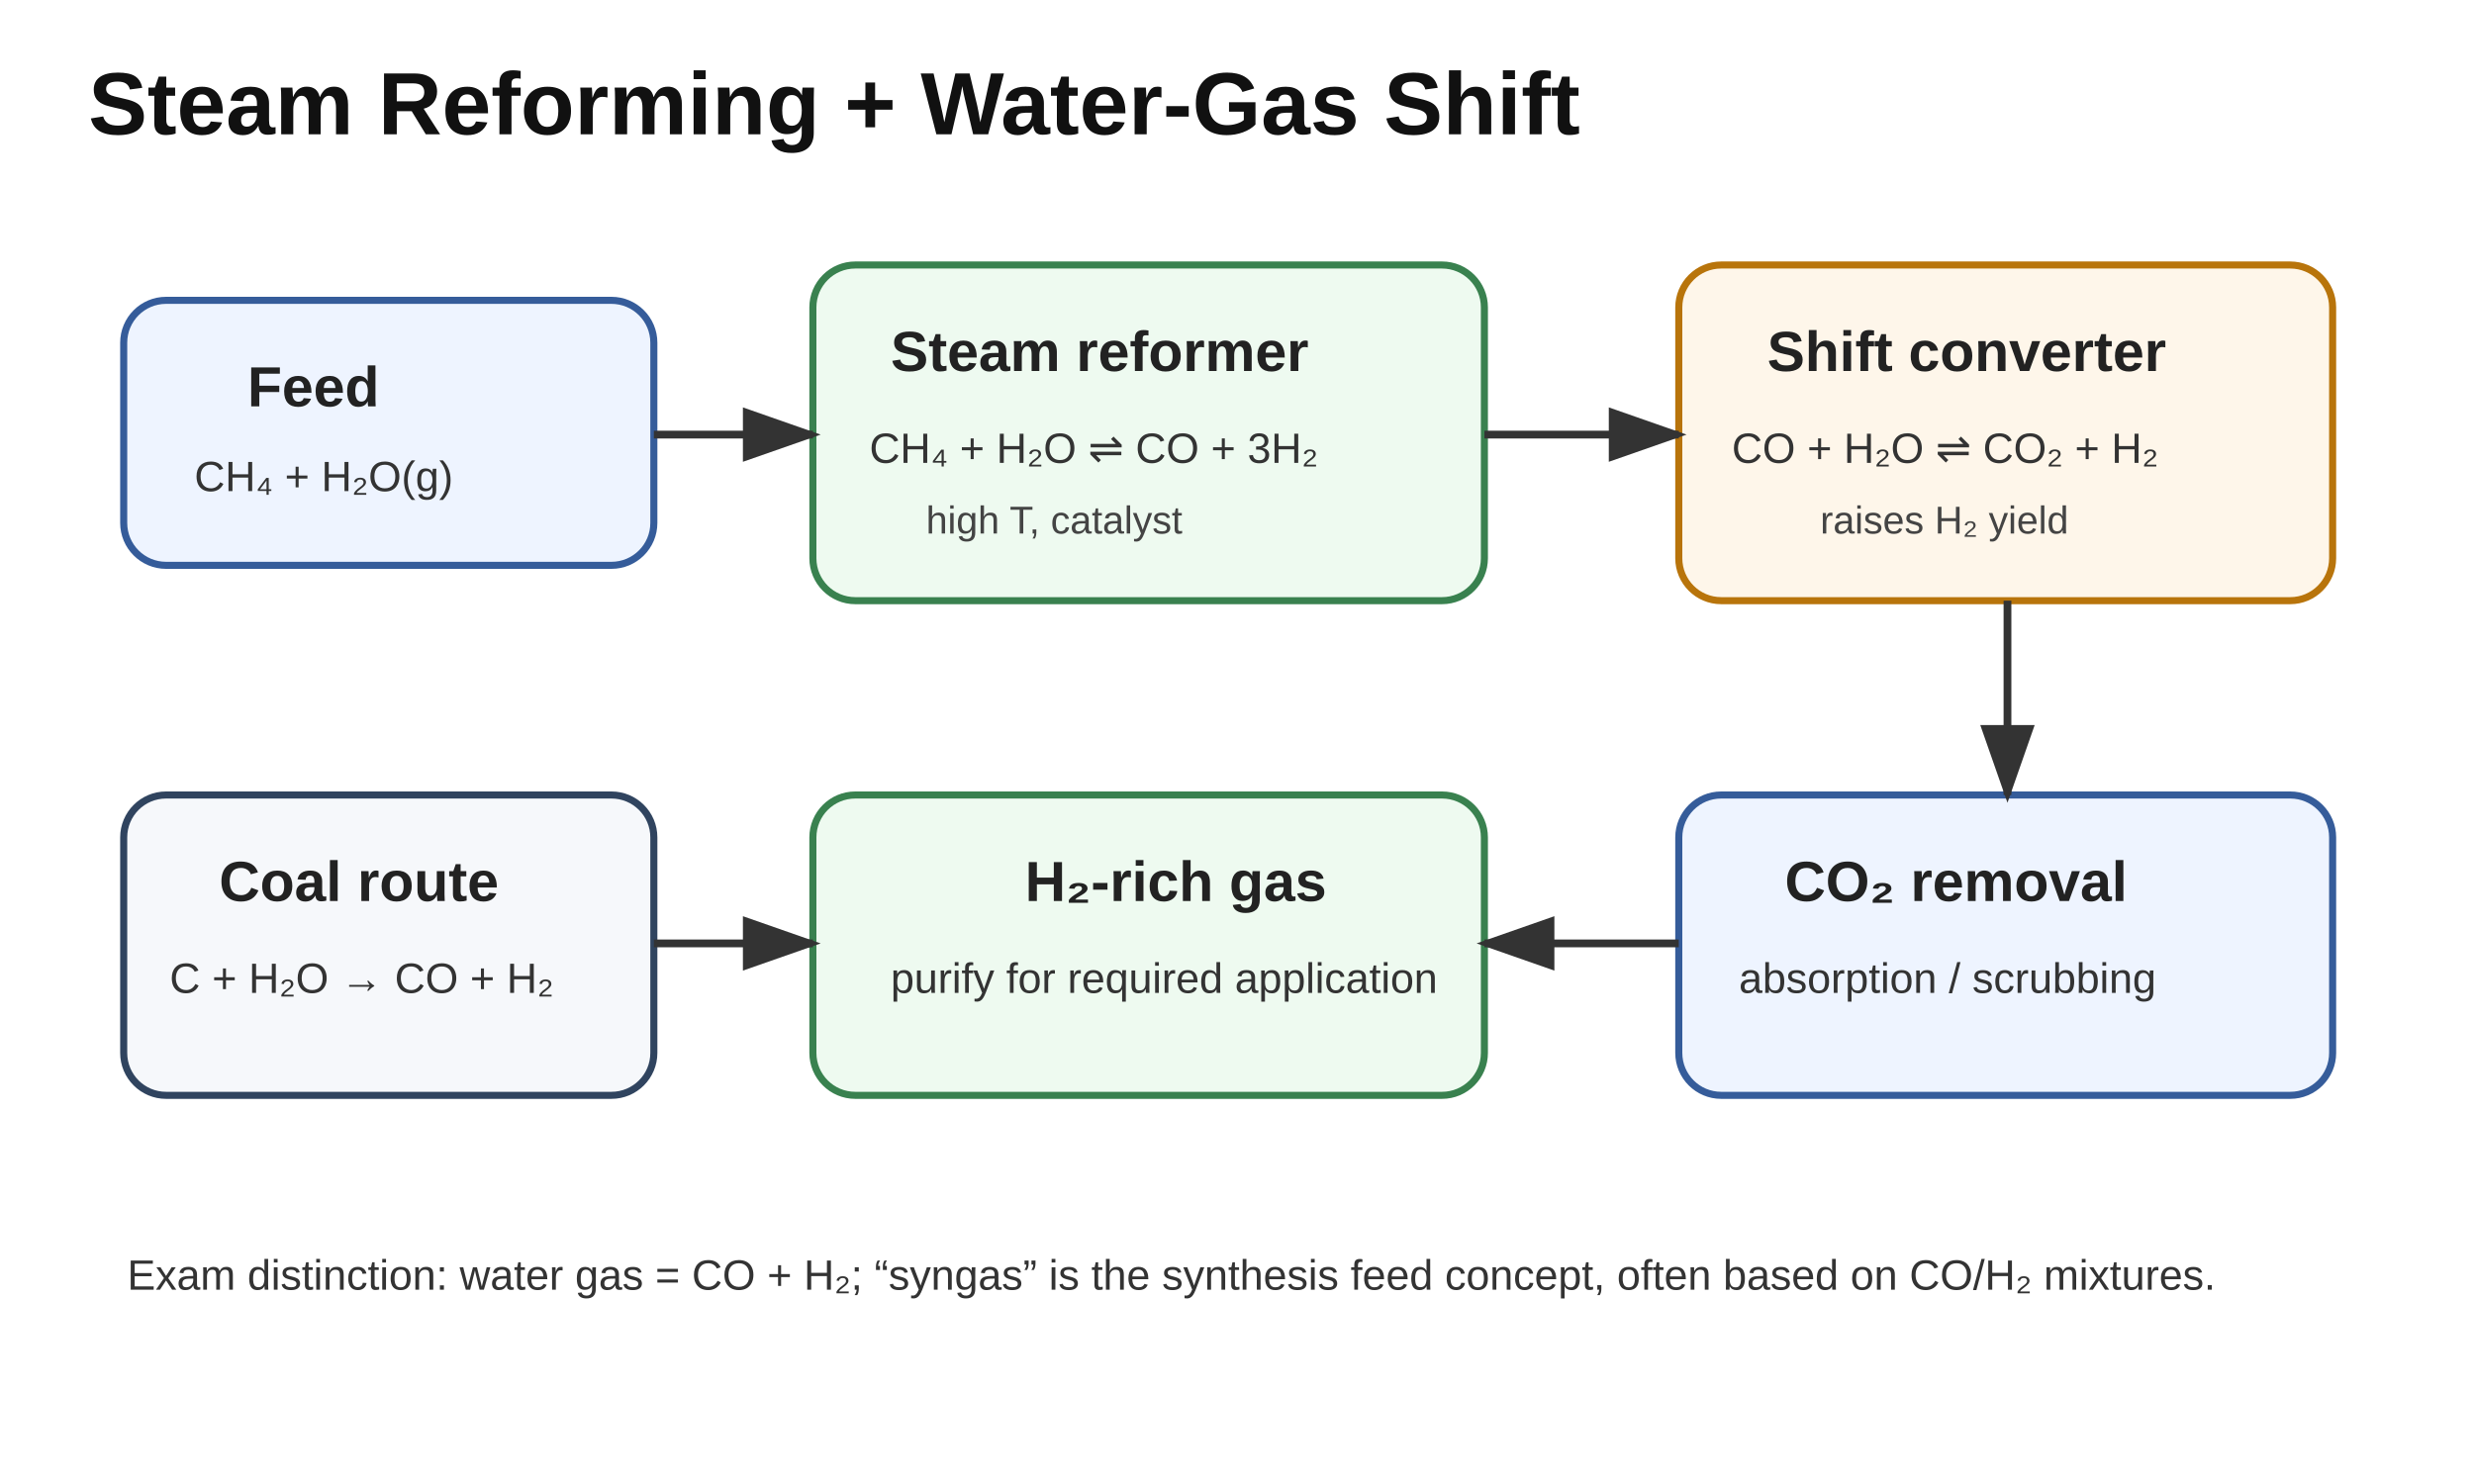
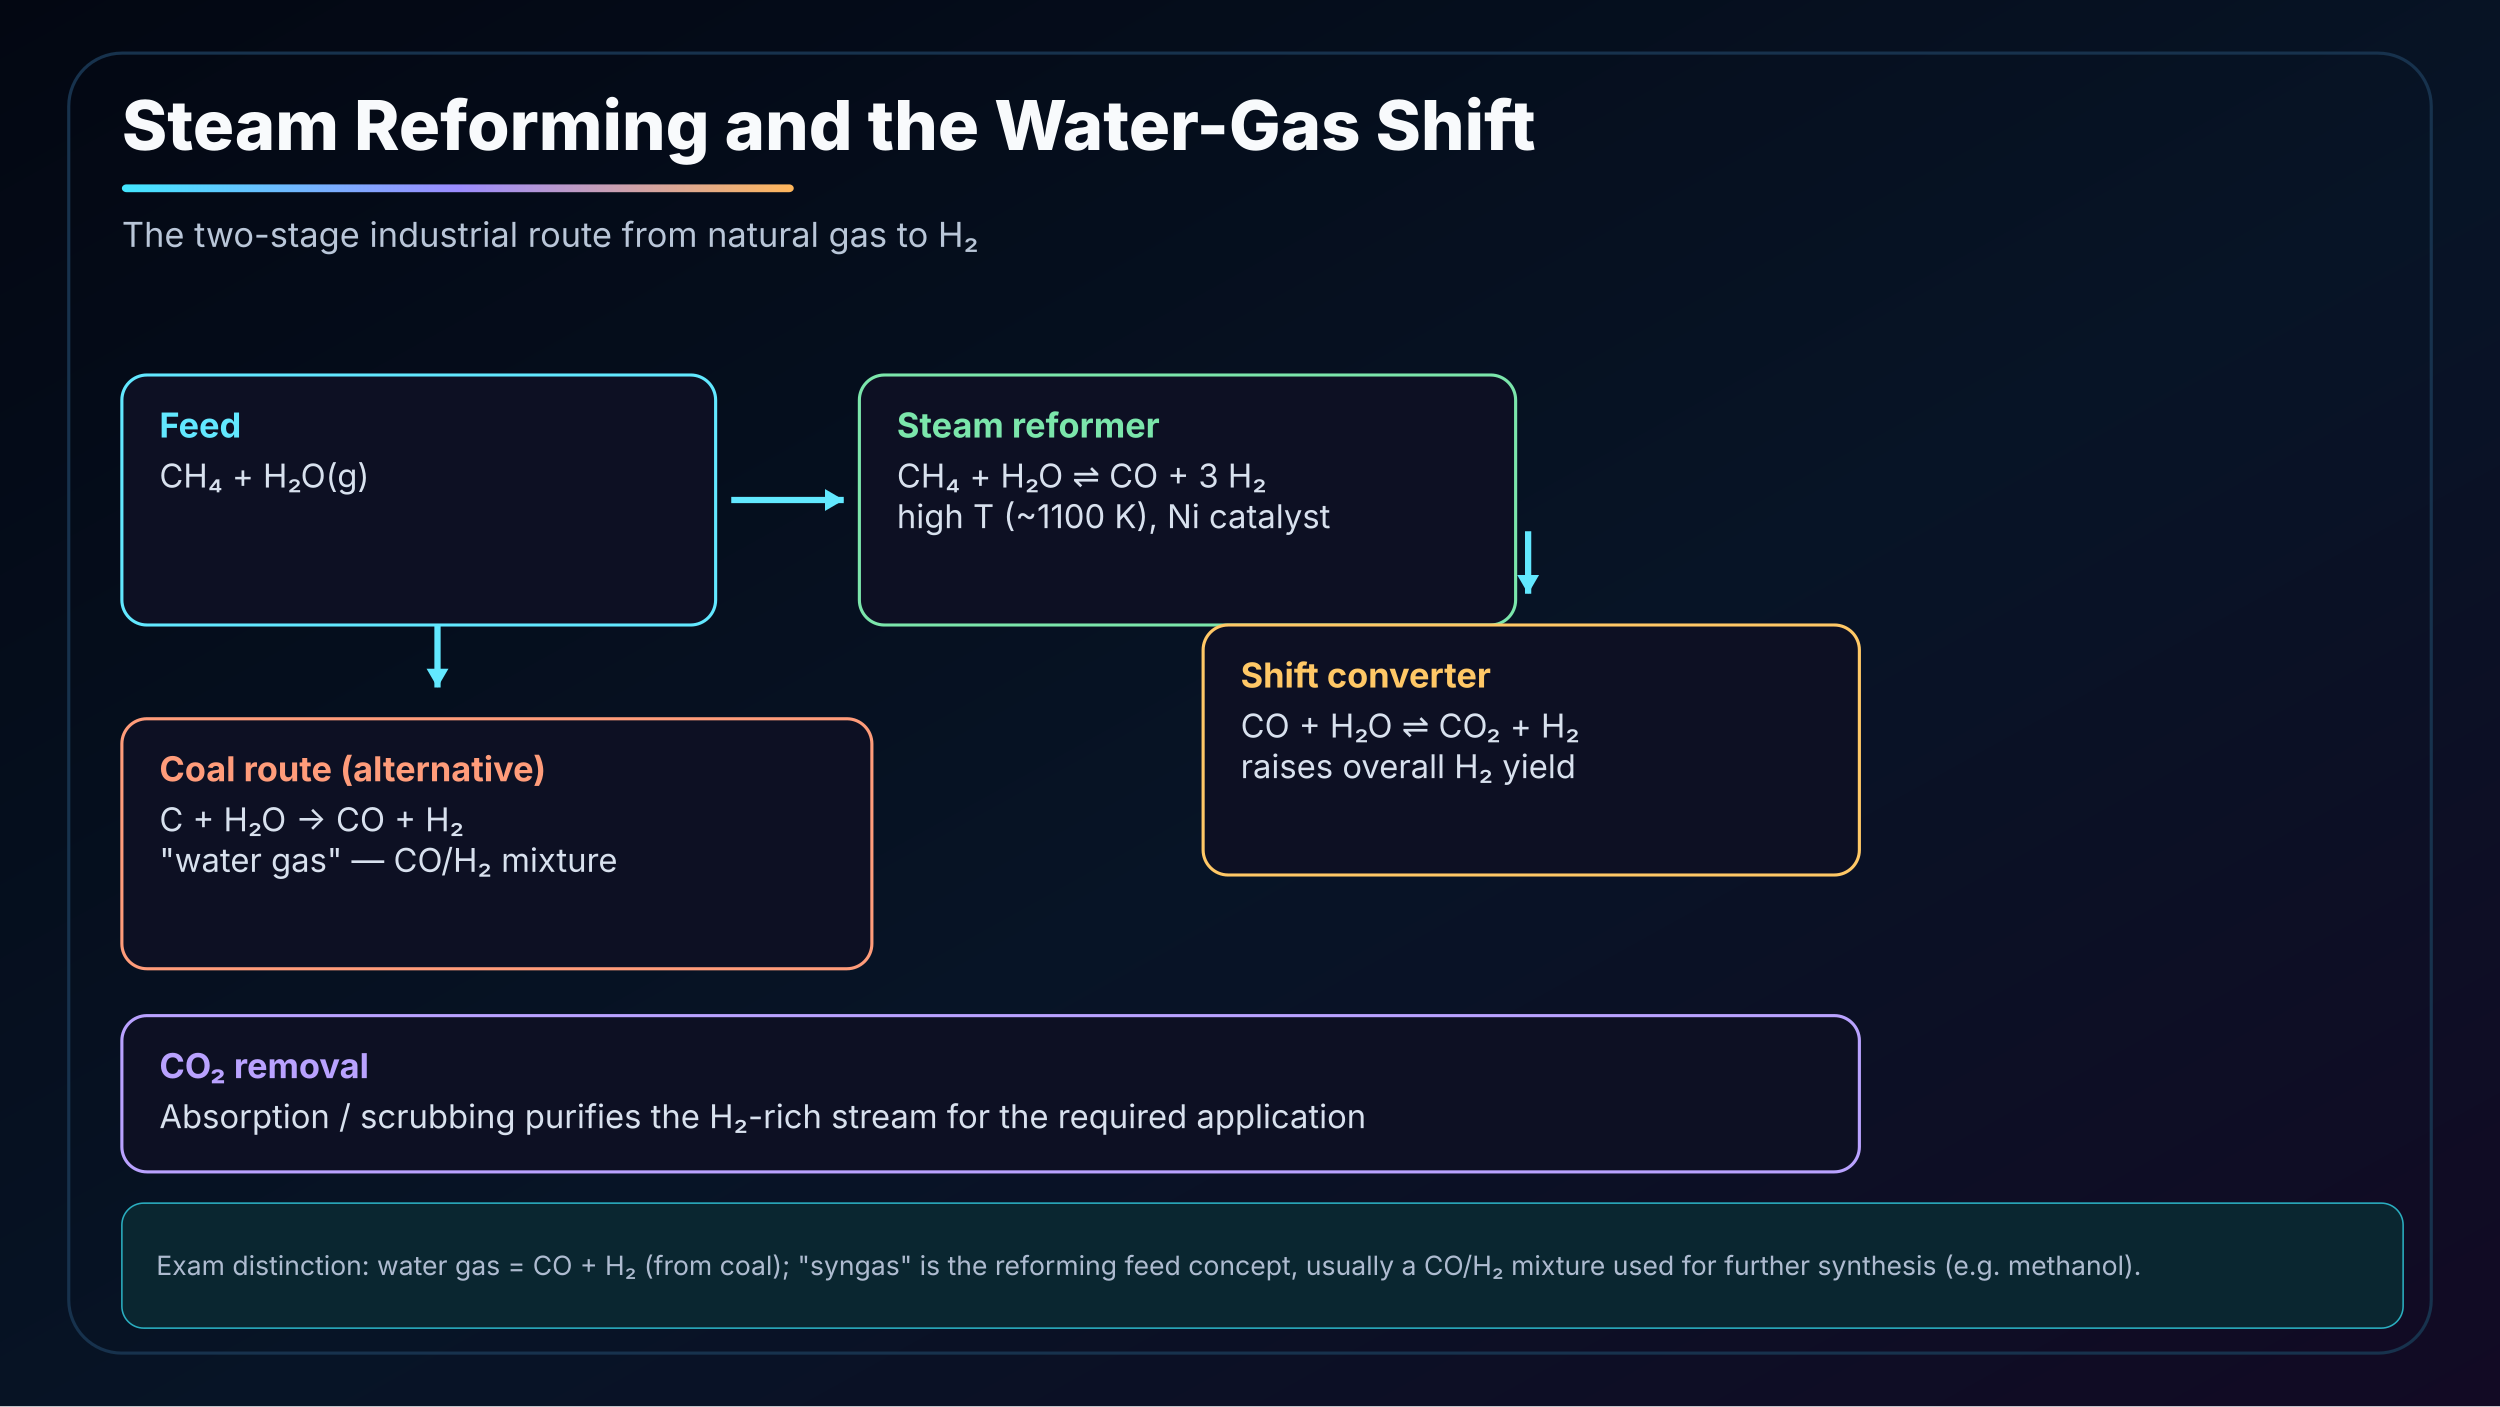
- <svg xmlns="http://www.w3.org/2000/svg" width="700" height="420" viewBox="0 0 700 420">
-   <style>
- .title{font:700 25px Arial,sans-serif;fill:#111} .subtitle{font:600 16px Arial,sans-serif;fill:#222}
- .label{font:14px Arial,sans-serif;fill:#222} .small{font:12px Arial,sans-serif;fill:#333} .tiny{font:11px Arial,sans-serif;fill:#444}
- .box{fill:#f6f8fb;stroke:#30445f;stroke-width:2;rx:12;ry:12}
- .blue{fill:#eef4ff;stroke:#355c9a;stroke-width:2;rx:12;ry:12}
- .green{fill:#eefaf0;stroke:#39814f;stroke-width:2;rx:12;ry:12}
- .orange{fill:#fef6ea;stroke:#b8740b;stroke-width:2;rx:12;ry:12}
- .red{fill:#fff1f1;stroke:#b24848;stroke-width:2;rx:12;ry:12}
- .arrow{stroke:#333;stroke-width:2.2;fill:none;marker-end:url(#a)}
- .bond{stroke:#222;stroke-width:3;fill:none} .dash{stroke:#596b7d;stroke-width:2;fill:none;stroke-dasharray:5 5}
- .hbond{stroke:#2e6da4;stroke-width:2.3;fill:none;stroke-dasharray:4 5}
- </style>
+ <svg xmlns="http://www.w3.org/2000/svg" width="1600" height="900" viewBox="0 0 1600 900">
  <defs>
-     <marker id="a" markerWidth="10" markerHeight="7" refX="9" refY="3.5" orient="auto">
-       <polygon points="0 0,10 3.5,0 7" fill="#333" />
-     </marker>
+     <linearGradient id="bg" x1="0" y1="0" x2="1" y2="1">
+       <stop stop-color="#030712" />
+       <stop offset="0.55" stop-color="#071426" />
+       <stop offset="1" stop-color="#120a24" />
+     </linearGradient>
+     <linearGradient id="accent" x1="0" y1="0" x2="1" y2="0">
+       <stop stop-color="#43e6ff" />
+       <stop offset="0.5" stop-color="#9b8cff" />
+       <stop offset="1" stop-color="#ffb65c" />
+     </linearGradient>
+     <filter id="glow">
+       <feGaussianBlur stdDeviation="6" result="b" />
+       <feMerge>
+         <feMergeNode in="b" />
+         <feMergeNode in="SourceGraphic" />
+       </feMerge>
+     </filter>
+     <style>
+     .title{font:800 44px Inter,Arial,sans-serif;fill:#f8fafc} .sub{font:400 22px Inter,Arial,sans-serif;fill:#b9c6d8}
+     .h{font:750 26px Inter,Arial,sans-serif;fill:#69e7ff} .t{font:400 21px Inter,Arial,sans-serif;fill:#d8e1ee}
+     .small{font:400 17px Inter,Arial,sans-serif;fill:#aebbd0} .tiny{font:400 15px Inter,Arial,sans-serif;fill:#8ba0b8}
+     .gold{fill:#ffc866} .violet{fill:#b9a2ff} .cyan{fill:#62e8ff} .coral{fill:#ff9c7a} .green{fill:#7be6ab}
+     .panel{fill:#07111f;stroke:#284563;stroke-width:2} .panel2{fill:#0d1023;stroke:#5f4a88;stroke-width:2}
+     .line{stroke:#63e6ff;stroke-width:4;fill:none} .dash{stroke:#b69cff;stroke-width:4;stroke-dasharray:12 10;fill:none}
+     .bond{stroke:#e8f1fb;stroke-width:5} .thin{stroke:#6f829a;stroke-width:2;fill:none}
+   </style>
  </defs>
-   <text x="25" y="38" class="title">Steam Reforming + Water-Gas Shift</text>
-   <rect x="35" y="85" width="150" height="75" class="blue" />
-   <text x="70" y="115" class="subtitle">Feed</text>
-   <text x="55" y="139" class="small">CH₄ + H₂O(g)</text>
-   <rect x="230" y="75" width="190" height="95" class="green" />
-   <text x="252" y="105" class="subtitle">Steam reformer</text>
-   <text x="246" y="131" class="small">CH₄ + H₂O ⇌ CO + 3H₂</text>
-   <text x="262" y="151" class="tiny">high T, catalyst</text>
-   <rect x="475" y="75" width="185" height="95" class="orange" />
-   <text x="500" y="105" class="subtitle">Shift converter</text>
-   <text x="490" y="131" class="small">CO + H₂O ⇌ CO₂ + H₂</text>
-   <text x="515" y="151" class="tiny">raises H₂ yield</text>
-   <line x1="185" y1="123" x2="230" y2="123" class="arrow" />
-   <line x1="420" y1="123" x2="475" y2="123" class="arrow" />
-   <rect x="475" y="225" width="185" height="85" class="blue" />
-   <text x="505" y="255" class="subtitle">CO₂ removal</text>
-   <text x="492" y="281" class="small">absorption / scrubbing</text>
-   <line x1="568" y1="170" x2="568" y2="225" class="arrow" />
-   <rect x="230" y="225" width="190" height="85" class="green" />
-   <text x="290" y="255" class="subtitle">H₂-rich gas</text>
-   <text x="252" y="281" class="small">purify for required application</text>
-   <line x1="475" y1="267" x2="420" y2="267" class="arrow" />
-   <rect x="35" y="225" width="150" height="85" class="box" />
-   <text x="62" y="255" class="subtitle">Coal route</text>
-   <text x="48" y="281" class="small">C + H₂O → CO + H₂</text>
-   <line x1="185" y1="267" x2="230" y2="267" class="arrow" />
-   <text x="36" y="365" class="small">Exam distinction: water gas = CO + H₂; “syngas” is the synthesis feed concept, often based on CO/H₂ mixtures.</text>
+   <rect width="1600" height="900" fill="url(#bg)" />
+   <rect x="44" y="34" width="1512" height="832" rx="34" fill="none" stroke="#17324d" stroke-width="2" />
+   <text x="78" y="96" class="title">Steam Reforming and the Water-Gas Shift</text>
+   <rect x="78" y="118" width="430" height="5" rx="3" fill="url(#accent)" />
+   <text x="78" y="158" class="sub">The two-stage industrial route from natural gas to H₂</text>
+   <rect x="78" y="240" width="380" height="160" rx="16" fill="#0d1023" stroke="#62e8ff" stroke-width="2" />
+   <text x="102" y="280" class="h" style="fill:#62e8ff;font-size:22px">Feed</text>
+   <text x="102" y="312" class="t">CH₄ + H₂O(g)</text>
+   <line x1="468" y1="320" x2="540" y2="320" stroke="#62e8ff" stroke-width="4" />
+   <path d="M 540 320 L 528 327 L 528 313 Z" fill="#62e8ff" />
+   <rect x="550" y="240" width="420" height="160" rx="16" fill="#0d1023" stroke="#7be6ab" stroke-width="2" />
+   <text x="574" y="280" class="h" style="fill:#7be6ab;font-size:22px">Steam reformer</text>
+   <text x="574" y="312" class="t">CH₄ + H₂O ⇌ CO + 3 H₂</text>
+   <text x="574" y="338" class="t">high T (~1100 K), Ni catalyst</text>
+   <line x1="978" y1="340" x2="978" y2="380" stroke="#62e8ff" stroke-width="4" />
+   <path d="M 978 380 L 971 368 L 985 368 Z" fill="#62e8ff" />
+   <rect x="770" y="400" width="420" height="160" rx="16" fill="#0d1023" stroke="#ffc866" stroke-width="2" />
+   <text x="794" y="440" class="h" style="fill:#ffc866;font-size:22px">Shift converter</text>
+   <text x="794" y="472" class="t">CO + H₂O ⇌ CO₂ + H₂</text>
+   <text x="794" y="498" class="t">raises overall H₂ yield</text>
+   <line x1="280" y1="400" x2="280" y2="440" stroke="#62e8ff" stroke-width="4" />
+   <path d="M 280 440 L 273 428 L 287 428 Z" fill="#62e8ff" />
+   <rect x="78" y="460" width="480" height="160" rx="16" fill="#0d1023" stroke="#ff9c7a" stroke-width="2" />
+   <text x="102" y="500" class="h" style="fill:#ff9c7a;font-size:22px">Coal route (alternative)</text>
+   <text x="102" y="532" class="t">C + H₂O → CO + H₂</text>
+   <text x="102" y="558" class="t">"water gas" — CO/H₂ mixture</text>
+   <rect x="78" y="650" width="1112" height="100" rx="16" fill="#0d1023" stroke="#b9a2ff" stroke-width="2" />
+   <text x="102" y="690" class="h" style="fill:#b9a2ff;font-size:22px">CO₂ removal</text>
+   <text x="102" y="722" class="t">Absorption / scrubbing purifies the H₂-rich stream for the required application</text>
+   <rect x="78" y="770" width="1460" height="80" rx="14" fill="#0a2630" stroke="#2aaec0" />
+   <text x="100" y="816.0" class="small">Exam distinction: water gas = CO + H₂ (from coal); "syngas" is the reforming feed concept, usually a CO/H₂ mixture used for further synthesis (e.g. methanol).</text>
</svg>
